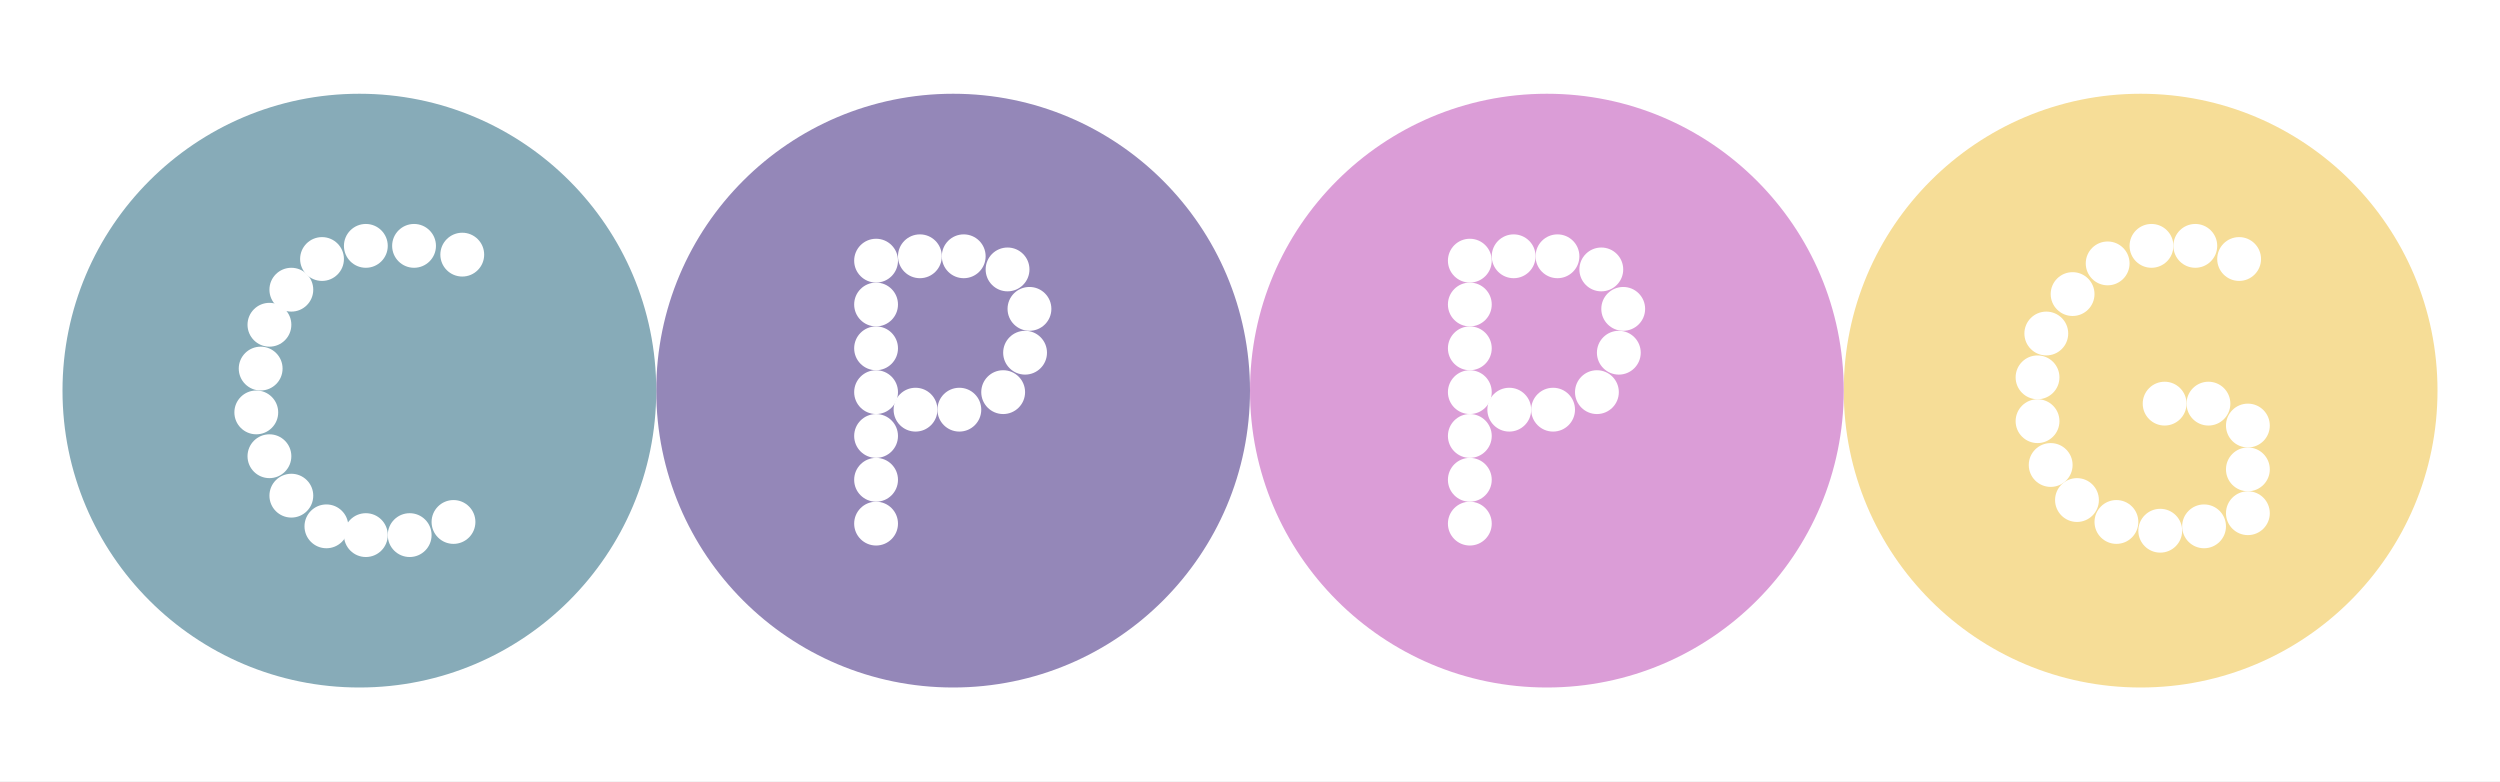
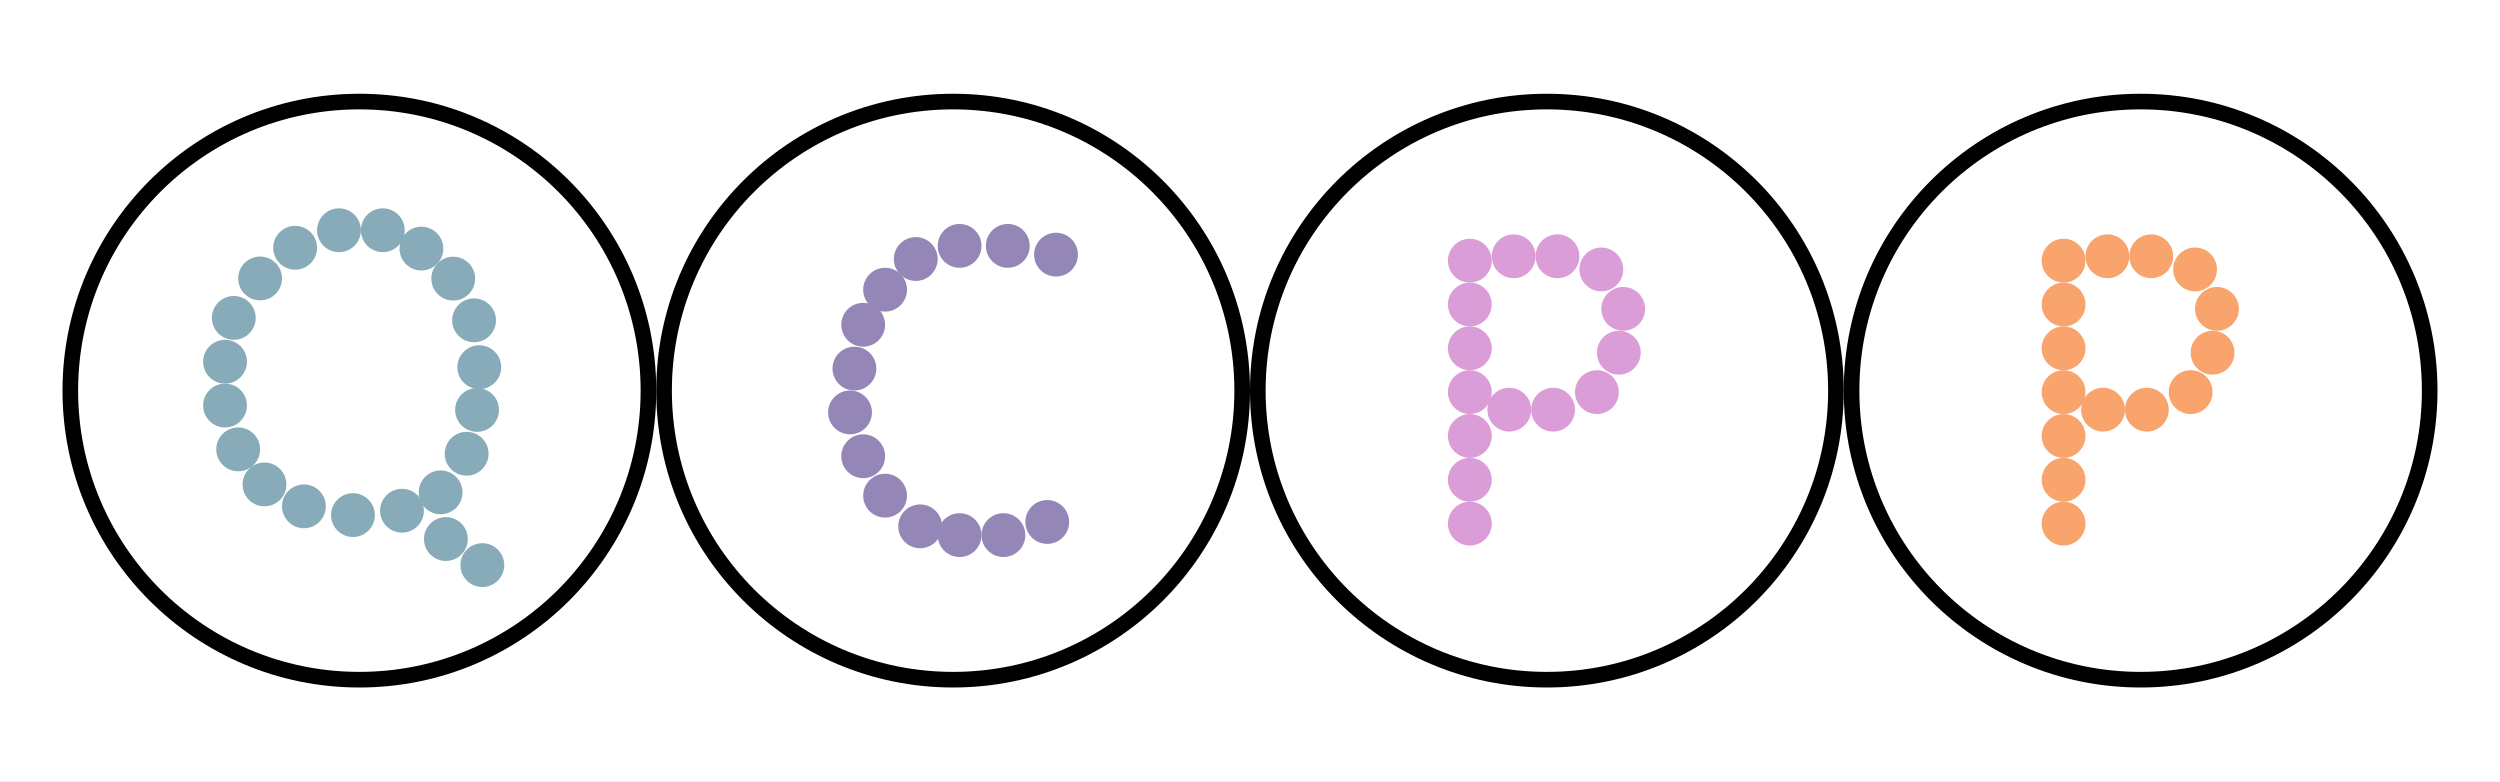
<svg xmlns="http://www.w3.org/2000/svg" viewBox="0 0 480 150">
  <defs>
    <style>
      .cls-1 {
        clip-path: url(#clip-Core_Power_Playground_Icon);
      }

-       .cls-2 {
-         fill: #f6dd97;
+       .cls-2, .cls-9 {
+         fill: none;
+       }
+ 
+       .cls-2, .cls-5 {
+         stroke: #000;
+         stroke-width: 3px;
      }

      .cls-3 {
-         fill: #fff;
+         fill: #f8a46c;
      }

      .cls-4 {
        fill: #db9dd7;
      }

-       .cls-5 {
+       .cls-10, .cls-5 {
+         fill: #fff;
+       }
+ 
+       .cls-6 {
        fill: #9487b8;
      }

-       .cls-6 {
+       .cls-7 {
        fill: #87abb8;
+       }
+ 
+       .cls-8 {
+         stroke: none;
      }
    </style>
    <clipPath id="clip-Core_Power_Playground_Icon">
      <rect width="480" height="150" />
    </clipPath>
  </defs>
  <g id="Core_Power_Playground_Icon" data-name="Core Power Playground Icon" class="cls-1">
-     <rect class="cls-3" width="480" height="150" />
+     <rect class="cls-10" width="480" height="150" />
    <g id="Group_1" data-name="Group 1" transform="translate(-4 -48)">
-       <g id="G" transform="translate(-30)">
-         <circle id="Ellipse_4" data-name="Ellipse 4" class="cls-2" cx="57" cy="57" r="57" transform="translate(388 66)" />
-         <g id="G-2" data-name="G" transform="translate(421 91)">
-           <circle id="Ellipse_19" data-name="Ellipse 19" class="cls-3" cx="4.207" cy="4.207" r="4.207" transform="translate(38.705 2.524)" />
-           <circle id="Ellipse_20" data-name="Ellipse 20" class="cls-3" cx="4.207" cy="4.207" r="4.207" transform="translate(30.291 0)" />
-           <circle id="Ellipse_21" data-name="Ellipse 21" class="cls-3" cx="4.207" cy="4.207" r="4.207" transform="translate(21.877 0)" />
-           <circle id="Ellipse_22" data-name="Ellipse 22" class="cls-3" cx="4.207" cy="4.207" r="4.207" transform="translate(13.463 3.366)" />
-           <circle id="Ellipse_23" data-name="Ellipse 23" class="cls-3" cx="4.207" cy="4.207" r="4.207" transform="translate(6.731 9.256)" />
-           <circle id="Ellipse_24" data-name="Ellipse 24" class="cls-3" cx="4.207" cy="4.207" r="4.207" transform="translate(1.683 16.828)" />
-           <circle id="Ellipse_25" data-name="Ellipse 25" class="cls-3" cx="4.207" cy="4.207" r="4.207" transform="translate(0 25.243)" />
-           <circle id="Ellipse_26" data-name="Ellipse 26" class="cls-3" cx="4.207" cy="4.207" r="4.207" transform="translate(0 33.657)" />
-           <circle id="Ellipse_27" data-name="Ellipse 27" class="cls-3" cx="4.207" cy="4.207" r="4.207" transform="translate(2.524 42.071)" />
-           <circle id="Ellipse_28" data-name="Ellipse 28" class="cls-3" cx="4.207" cy="4.207" r="4.207" transform="translate(7.573 48.802)" />
-           <circle id="Ellipse_29" data-name="Ellipse 29" class="cls-3" cx="4.207" cy="4.207" r="4.207" transform="translate(15.146 53.01)" />
-           <circle id="Ellipse_30" data-name="Ellipse 30" class="cls-3" cx="4.207" cy="4.207" r="4.207" transform="translate(23.56 54.692)" />
-           <circle id="Ellipse_31" data-name="Ellipse 31" class="cls-3" cx="4.207" cy="4.207" r="4.207" transform="translate(31.974 53.851)" />
-           <circle id="Ellipse_32" data-name="Ellipse 32" class="cls-3" cx="4.207" cy="4.207" r="4.207" transform="translate(40.388 51.327)" />
-           <circle id="Ellipse_33" data-name="Ellipse 33" class="cls-3" cx="4.207" cy="4.207" r="4.207" transform="translate(40.388 42.913)" />
-           <circle id="Ellipse_34" data-name="Ellipse 34" class="cls-3" cx="4.207" cy="4.207" r="4.207" transform="translate(40.388 34.498)" />
-           <circle id="Ellipse_35" data-name="Ellipse 35" class="cls-3" cx="4.207" cy="4.207" r="4.207" transform="translate(32.815 30.291)" />
-           <circle id="Ellipse_36" data-name="Ellipse 36" class="cls-3" cx="4.207" cy="4.207" r="4.207" transform="translate(24.401 30.291)" />
+       <g id="P2" transform="translate(218)">
+         <g id="Ellipse_2" data-name="Ellipse 2" class="cls-2" transform="translate(140 66)">
+           <circle class="cls-8" cx="57" cy="57" r="57" />
+           <circle class="cls-9" cx="57" cy="57" r="55.5" />
        </g>
-       </g>
-       <g id="P2" transform="translate(104)">
-         <circle id="Ellipse_2" data-name="Ellipse 2" class="cls-4" cx="57" cy="57" r="57" transform="translate(140 66)" />
        <g id="P" transform="translate(178 93)">
          <circle id="Ellipse_37" data-name="Ellipse 37" class="cls-3" cx="4.207" cy="4.207" r="4.207" transform="translate(0 51.327)" />
          <circle id="Ellipse_38" data-name="Ellipse 38" class="cls-3" cx="4.207" cy="4.207" r="4.207" transform="translate(0 42.913)" />
          <circle id="Ellipse_39" data-name="Ellipse 39" class="cls-3" cx="4.207" cy="4.207" r="4.207" transform="translate(0 34.498)" />
          <circle id="Ellipse_40" data-name="Ellipse 40" class="cls-3" cx="4.207" cy="4.207" r="4.207" transform="translate(0 26.084)" />
          <circle id="Ellipse_41" data-name="Ellipse 41" class="cls-3" cx="4.207" cy="4.207" r="4.207" transform="translate(0 17.67)" />
          <circle id="Ellipse_42" data-name="Ellipse 42" class="cls-3" cx="4.207" cy="4.207" r="4.207" transform="translate(0 9.256)" />
          <circle id="Ellipse_43" data-name="Ellipse 43" class="cls-3" cx="4.207" cy="4.207" r="4.207" transform="translate(0 0.841)" />
          <circle id="Ellipse_44" data-name="Ellipse 44" class="cls-3" cx="4.207" cy="4.207" r="4.207" transform="translate(8.414)" />
          <circle id="Ellipse_45" data-name="Ellipse 45" class="cls-3" cx="4.207" cy="4.207" r="4.207" transform="translate(16.828)" />
          <circle id="Ellipse_46" data-name="Ellipse 46" class="cls-3" cx="4.207" cy="4.207" r="4.207" transform="translate(25.243 2.524)" />
          <circle id="Ellipse_47" data-name="Ellipse 47" class="cls-3" cx="4.207" cy="4.207" r="4.207" transform="translate(29.45 10.097)" />
          <circle id="Ellipse_48" data-name="Ellipse 48" class="cls-3" cx="4.207" cy="4.207" r="4.207" transform="translate(28.608 18.511)" />
          <circle id="Ellipse_49" data-name="Ellipse 49" class="cls-3" cx="4.207" cy="4.207" r="4.207" transform="translate(24.401 26.084)" />
          <circle id="Ellipse_50" data-name="Ellipse 50" class="cls-3" cx="4.207" cy="4.207" r="4.207" transform="translate(15.987 29.45)" />
          <circle id="Ellipse_51" data-name="Ellipse 51" class="cls-3" cx="4.207" cy="4.207" r="4.207" transform="translate(7.573 29.45)" />
        </g>
      </g>
-       <g id="P-2" data-name="P" transform="translate(-10)">
-         <circle id="Ellipse_2-2" data-name="Ellipse 2" class="cls-5" cx="57" cy="57" r="57" transform="translate(140 66)" />
+       <g id="P-2" data-name="P" transform="translate(104)">
+         <g id="Ellipse_2-2" data-name="Ellipse 2" class="cls-2" transform="translate(140 66)">
+           <circle class="cls-8" cx="57" cy="57" r="57" />
+           <circle class="cls-9" cx="57" cy="57" r="55.5" />
+         </g>
        <g id="P-3" data-name="P" transform="translate(178 93)">
-           <circle id="Ellipse_37-2" data-name="Ellipse 37" class="cls-3" cx="4.207" cy="4.207" r="4.207" transform="translate(0 51.327)" />
-           <circle id="Ellipse_38-2" data-name="Ellipse 38" class="cls-3" cx="4.207" cy="4.207" r="4.207" transform="translate(0 42.913)" />
-           <circle id="Ellipse_39-2" data-name="Ellipse 39" class="cls-3" cx="4.207" cy="4.207" r="4.207" transform="translate(0 34.498)" />
-           <circle id="Ellipse_40-2" data-name="Ellipse 40" class="cls-3" cx="4.207" cy="4.207" r="4.207" transform="translate(0 26.084)" />
-           <circle id="Ellipse_41-2" data-name="Ellipse 41" class="cls-3" cx="4.207" cy="4.207" r="4.207" transform="translate(0 17.67)" />
-           <circle id="Ellipse_42-2" data-name="Ellipse 42" class="cls-3" cx="4.207" cy="4.207" r="4.207" transform="translate(0 9.256)" />
-           <circle id="Ellipse_43-2" data-name="Ellipse 43" class="cls-3" cx="4.207" cy="4.207" r="4.207" transform="translate(0 0.841)" />
-           <circle id="Ellipse_44-2" data-name="Ellipse 44" class="cls-3" cx="4.207" cy="4.207" r="4.207" transform="translate(8.414)" />
-           <circle id="Ellipse_45-2" data-name="Ellipse 45" class="cls-3" cx="4.207" cy="4.207" r="4.207" transform="translate(16.828)" />
-           <circle id="Ellipse_46-2" data-name="Ellipse 46" class="cls-3" cx="4.207" cy="4.207" r="4.207" transform="translate(25.243 2.524)" />
-           <circle id="Ellipse_47-2" data-name="Ellipse 47" class="cls-3" cx="4.207" cy="4.207" r="4.207" transform="translate(29.45 10.097)" />
-           <circle id="Ellipse_48-2" data-name="Ellipse 48" class="cls-3" cx="4.207" cy="4.207" r="4.207" transform="translate(28.608 18.511)" />
-           <circle id="Ellipse_49-2" data-name="Ellipse 49" class="cls-3" cx="4.207" cy="4.207" r="4.207" transform="translate(24.401 26.084)" />
-           <circle id="Ellipse_50-2" data-name="Ellipse 50" class="cls-3" cx="4.207" cy="4.207" r="4.207" transform="translate(15.987 29.45)" />
-           <circle id="Ellipse_51-2" data-name="Ellipse 51" class="cls-3" cx="4.207" cy="4.207" r="4.207" transform="translate(7.573 29.45)" />
+           <circle id="Ellipse_37-2" data-name="Ellipse 37" class="cls-4" cx="4.207" cy="4.207" r="4.207" transform="translate(0 51.327)" />
+           <circle id="Ellipse_38-2" data-name="Ellipse 38" class="cls-4" cx="4.207" cy="4.207" r="4.207" transform="translate(0 42.913)" />
+           <circle id="Ellipse_39-2" data-name="Ellipse 39" class="cls-4" cx="4.207" cy="4.207" r="4.207" transform="translate(0 34.498)" />
+           <circle id="Ellipse_40-2" data-name="Ellipse 40" class="cls-4" cx="4.207" cy="4.207" r="4.207" transform="translate(0 26.084)" />
+           <circle id="Ellipse_41-2" data-name="Ellipse 41" class="cls-4" cx="4.207" cy="4.207" r="4.207" transform="translate(0 17.67)" />
+           <circle id="Ellipse_42-2" data-name="Ellipse 42" class="cls-4" cx="4.207" cy="4.207" r="4.207" transform="translate(0 9.256)" />
+           <circle id="Ellipse_43-2" data-name="Ellipse 43" class="cls-4" cx="4.207" cy="4.207" r="4.207" transform="translate(0 0.841)" />
+           <circle id="Ellipse_44-2" data-name="Ellipse 44" class="cls-4" cx="4.207" cy="4.207" r="4.207" transform="translate(8.414)" />
+           <circle id="Ellipse_45-2" data-name="Ellipse 45" class="cls-4" cx="4.207" cy="4.207" r="4.207" transform="translate(16.828)" />
+           <circle id="Ellipse_46-2" data-name="Ellipse 46" class="cls-4" cx="4.207" cy="4.207" r="4.207" transform="translate(25.243 2.524)" />
+           <circle id="Ellipse_47-2" data-name="Ellipse 47" class="cls-4" cx="4.207" cy="4.207" r="4.207" transform="translate(29.45 10.097)" />
+           <circle id="Ellipse_48-2" data-name="Ellipse 48" class="cls-4" cx="4.207" cy="4.207" r="4.207" transform="translate(28.608 18.511)" />
+           <circle id="Ellipse_49-2" data-name="Ellipse 49" class="cls-4" cx="4.207" cy="4.207" r="4.207" transform="translate(24.401 26.084)" />
+           <circle id="Ellipse_50-2" data-name="Ellipse 50" class="cls-4" cx="4.207" cy="4.207" r="4.207" transform="translate(15.987 29.45)" />
+           <circle id="Ellipse_51-2" data-name="Ellipse 51" class="cls-4" cx="4.207" cy="4.207" r="4.207" transform="translate(7.573 29.45)" />
        </g>
      </g>
-       <g id="C">
-         <circle id="Ellipse_1" data-name="Ellipse 1" class="cls-6" cx="57" cy="57" r="57" transform="translate(16 66)" />
+       <g id="C" transform="translate(114)">
+         <g id="Ellipse_1" data-name="Ellipse 1" class="cls-5" transform="translate(16 66)">
+           <circle class="cls-8" cx="57" cy="57" r="57" />
+           <circle class="cls-9" cx="57" cy="57" r="55.5" />
+         </g>
        <g id="C-2" data-name="C" transform="translate(49 91)">
-           <circle id="Ellipse_5" data-name="Ellipse 5" class="cls-3" cx="4.207" cy="4.207" r="4.207" transform="translate(30.291 0)" />
-           <circle id="Ellipse_6" data-name="Ellipse 6" class="cls-3" cx="4.207" cy="4.207" r="4.207" transform="translate(21.036 0)" />
-           <circle id="Ellipse_7" data-name="Ellipse 7" class="cls-3" cx="4.207" cy="4.207" r="4.207" transform="translate(12.621 2.524)" />
-           <circle id="Ellipse_8" data-name="Ellipse 8" class="cls-3" cx="4.207" cy="4.207" r="4.207" transform="translate(39.547 1.683)" />
-           <circle id="Ellipse_9" data-name="Ellipse 9" class="cls-3" cx="4.207" cy="4.207" r="4.207" transform="translate(6.731 8.414)" />
-           <circle id="Ellipse_10" data-name="Ellipse 10" class="cls-3" cx="4.207" cy="4.207" r="4.207" transform="translate(2.524 15.146)" />
-           <circle id="Ellipse_11" data-name="Ellipse 11" class="cls-3" cx="4.207" cy="4.207" r="4.207" transform="translate(0.841 23.56)" />
-           <circle id="Ellipse_12" data-name="Ellipse 12" class="cls-3" cx="4.207" cy="4.207" r="4.207" transform="translate(0 31.974)" />
-           <circle id="Ellipse_13" data-name="Ellipse 13" class="cls-3" cx="4.207" cy="4.207" r="4.207" transform="translate(2.524 40.388)" />
-           <circle id="Ellipse_14" data-name="Ellipse 14" class="cls-3" cx="4.207" cy="4.207" r="4.207" transform="translate(6.731 47.961)" />
-           <circle id="Ellipse_15" data-name="Ellipse 15" class="cls-3" cx="4.207" cy="4.207" r="4.207" transform="translate(13.463 53.851)" />
-           <circle id="Ellipse_16" data-name="Ellipse 16" class="cls-3" cx="4.207" cy="4.207" r="4.207" transform="translate(21.036 55.534)" />
-           <circle id="Ellipse_17" data-name="Ellipse 17" class="cls-3" cx="4.207" cy="4.207" r="4.207" transform="translate(29.45 55.534)" />
-           <circle id="Ellipse_18" data-name="Ellipse 18" class="cls-3" cx="4.207" cy="4.207" r="4.207" transform="translate(37.864 53.01)" />
+           <circle id="Ellipse_5" data-name="Ellipse 5" class="cls-6" cx="4.207" cy="4.207" r="4.207" transform="translate(30.291 0)" />
+           <circle id="Ellipse_6" data-name="Ellipse 6" class="cls-6" cx="4.207" cy="4.207" r="4.207" transform="translate(21.036 0)" />
+           <circle id="Ellipse_7" data-name="Ellipse 7" class="cls-6" cx="4.207" cy="4.207" r="4.207" transform="translate(12.621 2.524)" />
+           <circle id="Ellipse_8" data-name="Ellipse 8" class="cls-6" cx="4.207" cy="4.207" r="4.207" transform="translate(39.547 1.683)" />
+           <circle id="Ellipse_9" data-name="Ellipse 9" class="cls-6" cx="4.207" cy="4.207" r="4.207" transform="translate(6.731 8.414)" />
+           <circle id="Ellipse_10" data-name="Ellipse 10" class="cls-6" cx="4.207" cy="4.207" r="4.207" transform="translate(2.524 15.146)" />
+           <circle id="Ellipse_11" data-name="Ellipse 11" class="cls-6" cx="4.207" cy="4.207" r="4.207" transform="translate(0.841 23.56)" />
+           <circle id="Ellipse_12" data-name="Ellipse 12" class="cls-6" cx="4.207" cy="4.207" r="4.207" transform="translate(0 31.974)" />
+           <circle id="Ellipse_13" data-name="Ellipse 13" class="cls-6" cx="4.207" cy="4.207" r="4.207" transform="translate(2.524 40.388)" />
+           <circle id="Ellipse_14" data-name="Ellipse 14" class="cls-6" cx="4.207" cy="4.207" r="4.207" transform="translate(6.731 47.961)" />
+           <circle id="Ellipse_15" data-name="Ellipse 15" class="cls-6" cx="4.207" cy="4.207" r="4.207" transform="translate(13.463 53.851)" />
+           <circle id="Ellipse_16" data-name="Ellipse 16" class="cls-6" cx="4.207" cy="4.207" r="4.207" transform="translate(21.036 55.534)" />
+           <circle id="Ellipse_17" data-name="Ellipse 17" class="cls-6" cx="4.207" cy="4.207" r="4.207" transform="translate(29.45 55.534)" />
+           <circle id="Ellipse_18" data-name="Ellipse 18" class="cls-6" cx="4.207" cy="4.207" r="4.207" transform="translate(37.864 53.01)" />
+         </g>
+       </g>
+       <g id="Q" transform="translate(-372)">
+         <g id="Ellipse_4" data-name="Ellipse 4" class="cls-2" transform="translate(388 66)">
+           <circle class="cls-8" cx="57" cy="57" r="57" />
+           <circle class="cls-9" cx="57" cy="57" r="55.5" />
+         </g>
+         <g id="Q-2" data-name="Q" transform="translate(415 88)">
+           <circle id="Ellipse_19" data-name="Ellipse 19" class="cls-7" cx="4.207" cy="4.207" r="4.207" transform="translate(37.705 3.524)" />
+           <circle id="Ellipse_20" data-name="Ellipse 20" class="cls-7" cx="4.207" cy="4.207" r="4.207" transform="translate(30.291 0)" />
+           <circle id="Ellipse_21" data-name="Ellipse 21" class="cls-7" cx="4.207" cy="4.207" r="4.207" transform="translate(21.877 0)" />
+           <circle id="Ellipse_22" data-name="Ellipse 22" class="cls-7" cx="4.207" cy="4.207" r="4.207" transform="translate(13.463 3.366)" />
+           <circle id="Ellipse_23" data-name="Ellipse 23" class="cls-7" cx="4.207" cy="4.207" r="4.207" transform="translate(6.731 9.256)" />
+           <circle id="Ellipse_24" data-name="Ellipse 24" class="cls-7" cx="4.207" cy="4.207" r="4.207" transform="translate(1.683 16.828)" />
+           <circle id="Ellipse_25" data-name="Ellipse 25" class="cls-7" cx="4.207" cy="4.207" r="4.207" transform="translate(0 25.243)" />
+           <circle id="Ellipse_26" data-name="Ellipse 26" class="cls-7" cx="4.207" cy="4.207" r="4.207" transform="translate(0 33.657)" />
+           <circle id="Ellipse_27" data-name="Ellipse 27" class="cls-7" cx="4.207" cy="4.207" r="4.207" transform="translate(2.524 42.071)" />
+           <circle id="Ellipse_28" data-name="Ellipse 28" class="cls-7" cx="4.207" cy="4.207" r="4.207" transform="translate(7.573 48.802)" />
+           <circle id="Ellipse_29" data-name="Ellipse 29" class="cls-7" cx="4.207" cy="4.207" r="4.207" transform="translate(15.146 53.01)" />
+           <circle id="Ellipse_30" data-name="Ellipse 30" class="cls-7" cx="4.207" cy="4.207" r="4.207" transform="translate(24.56 54.692)" />
+           <circle id="Ellipse_31" data-name="Ellipse 31" class="cls-7" cx="4.207" cy="4.207" r="4.207" transform="translate(33.974 53.851)" />
+           <circle id="Ellipse_32" data-name="Ellipse 32" class="cls-7" cx="4.207" cy="4.207" r="4.207" transform="translate(41.388 50.327)" />
+           <circle id="Ellipse_33" data-name="Ellipse 33" class="cls-7" cx="4.207" cy="4.207" r="4.207" transform="translate(46.388 42.913)" />
+           <circle id="Ellipse_34" data-name="Ellipse 34" class="cls-7" cx="4.207" cy="4.207" r="4.207" transform="translate(48.388 34.498)" />
+           <circle id="Ellipse_35" data-name="Ellipse 35" class="cls-7" cx="4.207" cy="4.207" r="4.207" transform="translate(48.815 26.291)" />
+           <circle id="Ellipse_36" data-name="Ellipse 36" class="cls-7" cx="4.207" cy="4.207" r="4.207" transform="translate(42.401 59.291)" />
+           <circle id="Ellipse_52" data-name="Ellipse 52" class="cls-7" cx="4.207" cy="4.207" r="4.207" transform="translate(47.815 17.291)" />
+           <circle id="Ellipse_53" data-name="Ellipse 53" class="cls-7" cx="4.207" cy="4.207" r="4.207" transform="translate(43.815 9.291)" />
+           <circle id="Ellipse_54" data-name="Ellipse 54" class="cls-7" cx="4.207" cy="4.207" r="4.207" transform="translate(49.401 64.291)" />
        </g>
      </g>
    </g>
  </g>
</svg>
